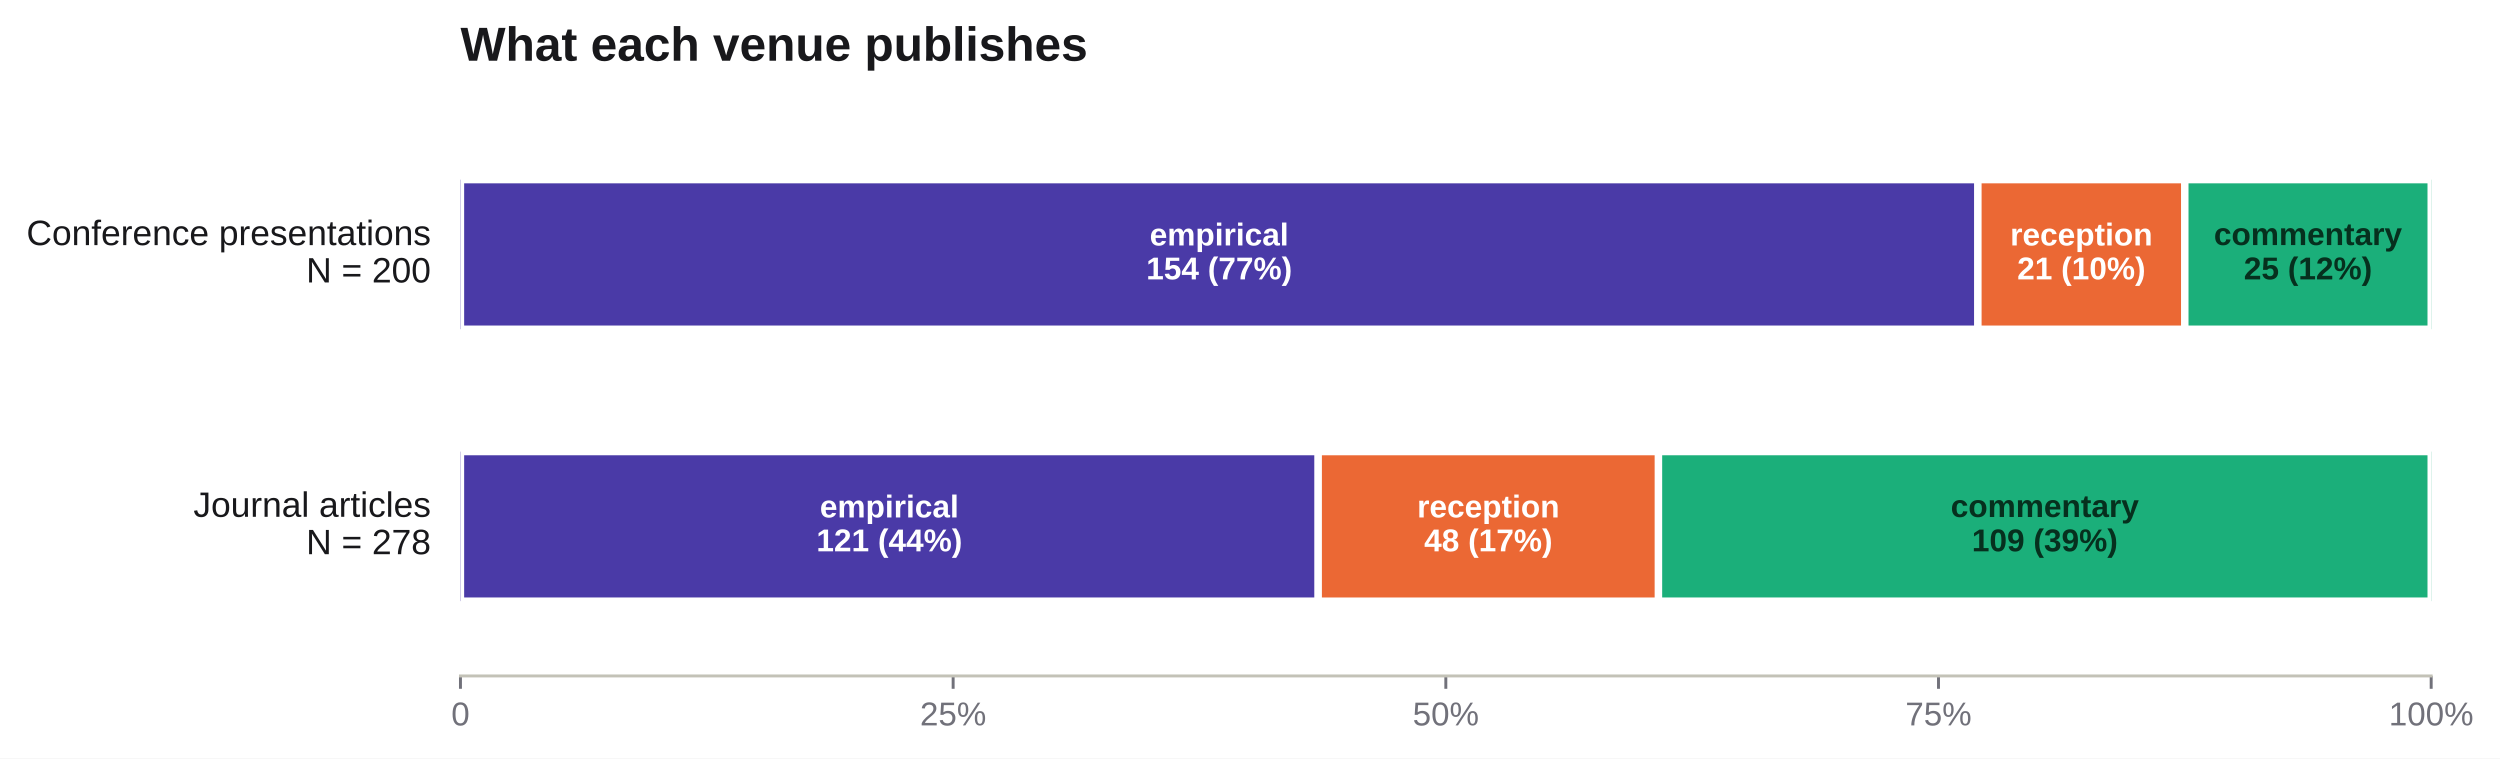
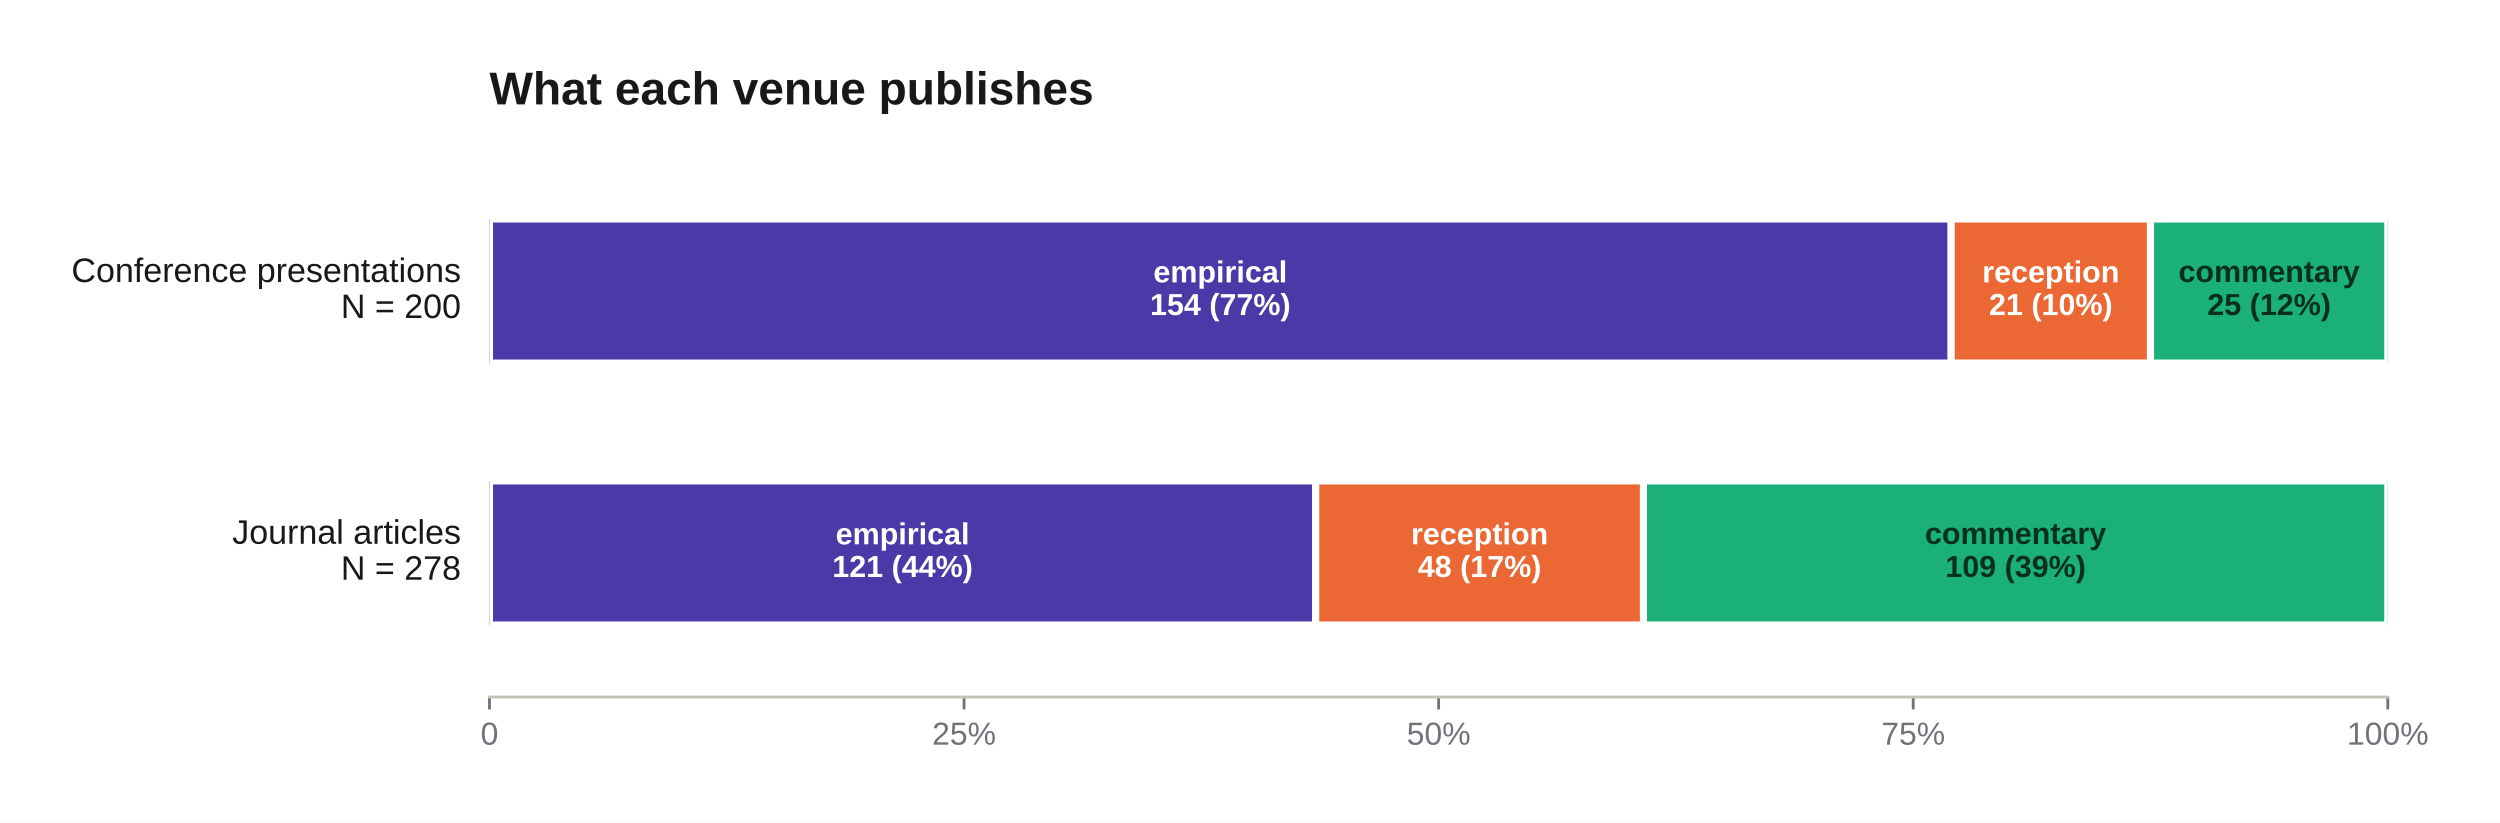
- <svg xmlns="http://www.w3.org/2000/svg" xmlns:xlink="http://www.w3.org/1999/xlink" width="679.551pt" height="206.168pt" viewBox="0 0 679.551 206.168" version="1.1">
+ <svg xmlns="http://www.w3.org/2000/svg" xmlns:xlink="http://www.w3.org/1999/xlink" width="705.471pt" height="232.088pt" viewBox="0 0 705.471 232.088" version="1.1">
  <defs>
    <style type="text/css">*{stroke-linejoin: round; stroke-linecap: butt}</style>
  </defs>
  <g id="figure_1">
    <g id="patch_1">
-       <path d="M 0 206.168  L 679.551 206.168  L 679.551 0  L 0 0  z " style="fill: #ffffff" />
+       <path d="M 0 232.088  L 705.471 232.088  L 705.471 -0  L 0 -0  z " style="fill: #ffffff" />
    </g>
    <g id="axes_1">
      <g id="patch_2">
-         <path d="M 125.163 183.737  L 660.843 183.737  L 660.843 28.505  L 125.163 28.505  z " style="fill: #ffffff" />
+         <path d="M 138.123 196.697  L 673.803 196.697  L 673.803 41.465  L 138.123 41.465  z " style="fill: #ffffff" />
      </g>
      <g id="matplotlib.axis_1">
        <g id="xtick_1">
          <g id="line2d_1">
            <defs>
-               <path id="md631abbc97" d="M 0 0  L 0 3.5  " style="stroke: #71717a; stroke-width: 0.8" />
+               <path id="m1c4bbaef01" d="M 0 0  L 0 3.5  " style="stroke: #71717a; stroke-width: 0.8" />
            </defs>
            <g>
-               <use xlink:href="#md631abbc97" x="125.163" y="183.737" style="fill: #71717a; stroke: #71717a; stroke-width: 0.8" />
+               <use xlink:href="#m1c4bbaef01" x="138.123" y="196.697" style="fill: #71717a; stroke: #71717a; stroke-width: 0.8" />
            </g>
          </g>
          <g id="text_1">
-             <text style="fill: #71717a; font: 9px 'IBM Plex Sans', 'system-ui', 'Arial', sans-serif; text-anchor: middle" x="125.163" y="197.179" transform="rotate(-0 125.1627 197.1792)">0</text>
+             <text style="fill: #71717a; font: 9px 'IBM Plex Sans', 'system-ui', 'Arial', sans-serif; text-anchor: middle" x="138.123" y="210.139" transform="rotate(-0 138.1227 210.1392)">0</text>
          </g>
        </g>
        <g id="xtick_2">
          <g id="line2d_2">
            <g>
-               <use xlink:href="#md631abbc97" x="259.083" y="183.737" style="fill: #71717a; stroke: #71717a; stroke-width: 0.8" />
+               <use xlink:href="#m1c4bbaef01" x="272.043" y="196.697" style="fill: #71717a; stroke: #71717a; stroke-width: 0.8" />
            </g>
          </g>
          <g id="text_2">
-             <text style="fill: #71717a; font: 9px 'IBM Plex Sans', 'system-ui', 'Arial', sans-serif; text-anchor: middle" x="259.083" y="197.179" transform="rotate(-0 259.0827 197.1792)">25%</text>
+             <text style="fill: #71717a; font: 9px 'IBM Plex Sans', 'system-ui', 'Arial', sans-serif; text-anchor: middle" x="272.043" y="210.139" transform="rotate(-0 272.0427 210.1392)">25%</text>
          </g>
        </g>
        <g id="xtick_3">
          <g id="line2d_3">
            <g>
-               <use xlink:href="#md631abbc97" x="393.003" y="183.737" style="fill: #71717a; stroke: #71717a; stroke-width: 0.8" />
+               <use xlink:href="#m1c4bbaef01" x="405.963" y="196.697" style="fill: #71717a; stroke: #71717a; stroke-width: 0.8" />
            </g>
          </g>
          <g id="text_3">
-             <text style="fill: #71717a; font: 9px 'IBM Plex Sans', 'system-ui', 'Arial', sans-serif; text-anchor: middle" x="393.003" y="197.179" transform="rotate(-0 393.0027 197.1792)">50%</text>
+             <text style="fill: #71717a; font: 9px 'IBM Plex Sans', 'system-ui', 'Arial', sans-serif; text-anchor: middle" x="405.963" y="210.139" transform="rotate(-0 405.9627 210.1392)">50%</text>
          </g>
        </g>
        <g id="xtick_4">
          <g id="line2d_4">
            <g>
-               <use xlink:href="#md631abbc97" x="526.923" y="183.737" style="fill: #71717a; stroke: #71717a; stroke-width: 0.8" />
+               <use xlink:href="#m1c4bbaef01" x="539.883" y="196.697" style="fill: #71717a; stroke: #71717a; stroke-width: 0.8" />
            </g>
          </g>
          <g id="text_4">
-             <text style="fill: #71717a; font: 9px 'IBM Plex Sans', 'system-ui', 'Arial', sans-serif; text-anchor: middle" x="526.923" y="197.179" transform="rotate(-0 526.9227 197.1792)">75%</text>
+             <text style="fill: #71717a; font: 9px 'IBM Plex Sans', 'system-ui', 'Arial', sans-serif; text-anchor: middle" x="539.883" y="210.139" transform="rotate(-0 539.8827 210.1392)">75%</text>
          </g>
        </g>
        <g id="xtick_5">
          <g id="line2d_5">
            <g>
-               <use xlink:href="#md631abbc97" x="660.843" y="183.737" style="fill: #71717a; stroke: #71717a; stroke-width: 0.8" />
+               <use xlink:href="#m1c4bbaef01" x="673.803" y="196.697" style="fill: #71717a; stroke: #71717a; stroke-width: 0.8" />
            </g>
          </g>
          <g id="text_5">
-             <text style="fill: #71717a; font: 9px 'IBM Plex Sans', 'system-ui', 'Arial', sans-serif; text-anchor: middle" x="660.843" y="197.179" transform="rotate(-0 660.8427 197.1792)">100%</text>
+             <text style="fill: #71717a; font: 9px 'IBM Plex Sans', 'system-ui', 'Arial', sans-serif; text-anchor: middle" x="673.803" y="210.139" transform="rotate(-0 673.8027 210.1392)">100%</text>
          </g>
        </g>
      </g>
      <g id="matplotlib.axis_2" />
      <g id="patch_3">
-         <path d="M 125.163 183.737  L 660.843 183.737  " style="fill: none; stroke: #c3c2b7; stroke-width: 0.8; stroke-linejoin: miter; stroke-linecap: square" />
+         <path d="M 138.123 196.697  L 673.803 196.697  " style="fill: none; stroke: #c3c2b7; stroke-width: 0.8; stroke-linejoin: miter; stroke-linecap: square" />
      </g>
      <g id="patch_4">
-         <path d="M 125.163 48.833  L 537.636 48.833  L 537.636 89.489  L 125.163 89.489  z " clip-path="url(#p306e3cf3dd)" style="fill: #4a3aa7; stroke: #ffffff; stroke-width: 2; stroke-linejoin: miter" />
+         <path d="M 138.123 61.793  L 550.596 61.793  L 550.596 102.449  L 138.123 102.449  z " clip-path="url(#pa965cdd2a9)" style="fill: #4a3aa7; stroke: #ffffff; stroke-width: 2; stroke-linejoin: miter" />
      </g>
      <g id="patch_5">
-         <path d="M 537.636 48.833  L 593.883 48.833  L 593.883 89.489  L 537.636 89.489  z " clip-path="url(#p306e3cf3dd)" style="fill: #eb6834; stroke: #ffffff; stroke-width: 2; stroke-linejoin: miter" />
+         <path d="M 550.596 61.793  L 606.843 61.793  L 606.843 102.449  L 550.596 102.449  z " clip-path="url(#pa965cdd2a9)" style="fill: #eb6834; stroke: #ffffff; stroke-width: 2; stroke-linejoin: miter" />
      </g>
      <g id="patch_6">
-         <path d="M 593.883 48.833  L 660.843 48.833  L 660.843 89.489  L 593.883 89.489  z " clip-path="url(#p306e3cf3dd)" style="fill: #1baf7a; stroke: #ffffff; stroke-width: 2; stroke-linejoin: miter" />
+         <path d="M 606.843 61.793  L 673.803 61.793  L 673.803 102.449  L 606.843 102.449  z " clip-path="url(#pa965cdd2a9)" style="fill: #1baf7a; stroke: #ffffff; stroke-width: 2; stroke-linejoin: miter" />
      </g>
      <g id="text_6">
-         <text style="fill: #18181b; font: 9.6px 'IBM Plex Sans', 'system-ui', 'Arial', sans-serif" transform="translate(7.2 66.62451)">Conference presentations</text>
-         <text style="fill: #18181b; font: 9.6px 'IBM Plex Sans', 'system-ui', 'Arial', sans-serif" transform="translate(83.238 76.77831)">N = 200</text>
+         <text style="fill: #18181b; font: 9.6px 'IBM Plex Sans', 'system-ui', 'Arial', sans-serif" transform="translate(20.16 79.58451)">Conference presentations</text>
+         <text style="fill: #18181b; font: 9.6px 'IBM Plex Sans', 'system-ui', 'Arial', sans-serif" transform="translate(96.198 89.73831)">N = 200</text>
      </g>
      <g id="patch_7">
-         <path d="M 125.163 122.753  L 358.318 122.753  L 358.318 163.409  L 125.163 163.409  z " clip-path="url(#p306e3cf3dd)" style="fill: #4a3aa7; stroke: #ffffff; stroke-width: 2; stroke-linejoin: miter" />
+         <path d="M 138.123 135.713  L 371.278 135.713  L 371.278 176.369  L 138.123 176.369  z " clip-path="url(#pa965cdd2a9)" style="fill: #4a3aa7; stroke: #ffffff; stroke-width: 2; stroke-linejoin: miter" />
      </g>
      <g id="patch_8">
-         <path d="M 358.318 122.753  L 450.81 122.753  L 450.81 163.409  L 358.318 163.409  z " clip-path="url(#p306e3cf3dd)" style="fill: #eb6834; stroke: #ffffff; stroke-width: 2; stroke-linejoin: miter" />
+         <path d="M 371.278 135.713  L 463.77 135.713  L 463.77 176.369  L 371.278 176.369  z " clip-path="url(#pa965cdd2a9)" style="fill: #eb6834; stroke: #ffffff; stroke-width: 2; stroke-linejoin: miter" />
      </g>
      <g id="patch_9">
-         <path d="M 450.81 122.753  L 660.843 122.753  L 660.843 163.409  L 450.81 163.409  z " clip-path="url(#p306e3cf3dd)" style="fill: #1baf7a; stroke: #ffffff; stroke-width: 2; stroke-linejoin: miter" />
+         <path d="M 463.77 135.713  L 673.803 135.713  L 673.803 176.369  L 463.77 176.369  z " clip-path="url(#pa965cdd2a9)" style="fill: #1baf7a; stroke: #ffffff; stroke-width: 2; stroke-linejoin: miter" />
      </g>
      <g id="text_7">
-         <text style="fill: #18181b; font: 9.6px 'IBM Plex Sans', 'system-ui', 'Arial', sans-serif" transform="translate(52.5705 140.486)">Journal articles</text>
-         <text style="fill: #18181b; font: 9.6px 'IBM Plex Sans', 'system-ui', 'Arial', sans-serif" transform="translate(83.238 150.6398)">N = 278</text>
+         <text style="fill: #18181b; font: 9.6px 'IBM Plex Sans', 'system-ui', 'Arial', sans-serif" transform="translate(65.5305 153.446)">Journal articles</text>
+         <text style="fill: #18181b; font: 9.6px 'IBM Plex Sans', 'system-ui', 'Arial', sans-serif" transform="translate(96.198 163.5998)">N = 278</text>
      </g>
      <g id="text_8">
-         <text style="fill: #18181b; font: 700 13px 'IBM Plex Sans', 'system-ui', 'Arial', sans-serif; text-anchor: start" x="125.163" y="16.505" transform="rotate(-0 125.1627 16.50516)">What each venue publishes</text>
+         <text style="fill: #18181b; font: 700 13px 'IBM Plex Sans', 'system-ui', 'Arial', sans-serif; text-anchor: start" x="138.123" y="29.465" transform="rotate(-0 138.1227 29.46516)">What each venue publishes</text>
      </g>
      <g id="text_9">
-         <text style="fill: #ffffff; font: 700 8.6px 'IBM Plex Sans', 'system-ui', 'Arial', sans-serif" transform="translate(312.5185 66.7291)">empirical</text>
-         <text style="fill: #ffffff; font: 700 8.6px 'IBM Plex Sans', 'system-ui', 'Arial', sans-serif" transform="translate(311.5617 75.9389)">154 (77%)</text>
+         <text style="fill: #ffffff; font: 700 8.6px 'IBM Plex Sans', 'system-ui', 'Arial', sans-serif" transform="translate(325.4785 79.6891)">empirical</text>
+         <text style="fill: #ffffff; font: 700 8.6px 'IBM Plex Sans', 'system-ui', 'Arial', sans-serif" transform="translate(324.5217 88.8989)">154 (77%)</text>
      </g>
      <g id="text_10">
-         <text style="fill: #ffffff; font: 700 8.6px 'IBM Plex Sans', 'system-ui', 'Arial', sans-serif" transform="translate(546.4068 66.7291)">reception</text>
-         <text style="fill: #ffffff; font: 700 8.6px 'IBM Plex Sans', 'system-ui', 'Arial', sans-serif" transform="translate(548.3129 75.9389)">21 (10%)</text>
+         <text style="fill: #ffffff; font: 700 8.6px 'IBM Plex Sans', 'system-ui', 'Arial', sans-serif" transform="translate(559.3668 79.6891)">reception</text>
+         <text style="fill: #ffffff; font: 700 8.6px 'IBM Plex Sans', 'system-ui', 'Arial', sans-serif" transform="translate(561.2729 88.8989)">21 (10%)</text>
      </g>
      <g id="text_11">
-         <text style="fill: #06301e; font: 700 8.6px 'IBM Plex Sans', 'system-ui', 'Arial', sans-serif" transform="translate(601.7925 66.61623)">commentary</text>
-         <text style="fill: #06301e; font: 700 8.6px 'IBM Plex Sans', 'system-ui', 'Arial', sans-serif" transform="translate(609.9161 75.9389)">25 (12%)</text>
+         <text style="fill: #06301e; font: 700 8.6px 'IBM Plex Sans', 'system-ui', 'Arial', sans-serif" transform="translate(614.7525 79.57623)">commentary</text>
+         <text style="fill: #06301e; font: 700 8.6px 'IBM Plex Sans', 'system-ui', 'Arial', sans-serif" transform="translate(622.8761 88.8989)">25 (12%)</text>
      </g>
      <g id="text_12">
-         <text style="fill: #ffffff; font: 700 8.6px 'IBM Plex Sans', 'system-ui', 'Arial', sans-serif" transform="translate(222.8595 140.6491)">empirical</text>
-         <text style="fill: #ffffff; font: 700 8.6px 'IBM Plex Sans', 'system-ui', 'Arial', sans-serif" transform="translate(221.9028 149.8589)">121 (44%)</text>
+         <text style="fill: #ffffff; font: 700 8.6px 'IBM Plex Sans', 'system-ui', 'Arial', sans-serif" transform="translate(235.8195 153.6091)">empirical</text>
+         <text style="fill: #ffffff; font: 700 8.6px 'IBM Plex Sans', 'system-ui', 'Arial', sans-serif" transform="translate(234.8628 162.8189)">121 (44%)</text>
      </g>
      <g id="text_13">
-         <text style="fill: #ffffff; font: 700 8.6px 'IBM Plex Sans', 'system-ui', 'Arial', sans-serif" transform="translate(385.2115 140.6491)">reception</text>
-         <text style="fill: #ffffff; font: 700 8.6px 'IBM Plex Sans', 'system-ui', 'Arial', sans-serif" transform="translate(387.1176 149.8589)">48 (17%)</text>
+         <text style="fill: #ffffff; font: 700 8.6px 'IBM Plex Sans', 'system-ui', 'Arial', sans-serif" transform="translate(398.1715 153.6091)">reception</text>
+         <text style="fill: #ffffff; font: 700 8.6px 'IBM Plex Sans', 'system-ui', 'Arial', sans-serif" transform="translate(400.0776 162.8189)">48 (17%)</text>
      </g>
      <g id="text_14">
-         <text style="fill: #06301e; font: 700 8.6px 'IBM Plex Sans', 'system-ui', 'Arial', sans-serif" transform="translate(530.2561 140.5362)">commentary</text>
-         <text style="fill: #06301e; font: 700 8.6px 'IBM Plex Sans', 'system-ui', 'Arial', sans-serif" transform="translate(535.9885 149.8589)">109 (39%)</text>
+         <text style="fill: #06301e; font: 700 8.6px 'IBM Plex Sans', 'system-ui', 'Arial', sans-serif" transform="translate(543.2161 153.4962)">commentary</text>
+         <text style="fill: #06301e; font: 700 8.6px 'IBM Plex Sans', 'system-ui', 'Arial', sans-serif" transform="translate(548.9485 162.8189)">109 (39%)</text>
      </g>
    </g>
  </g>
  <defs>
-     <clipPath id="p306e3cf3dd">
-       <rect x="125.163" y="28.505" width="535.68" height="155.232" />
+     <clipPath id="pa965cdd2a9">
+       <rect x="138.123" y="41.465" width="535.68" height="155.232" />
    </clipPath>
  </defs>
</svg>
